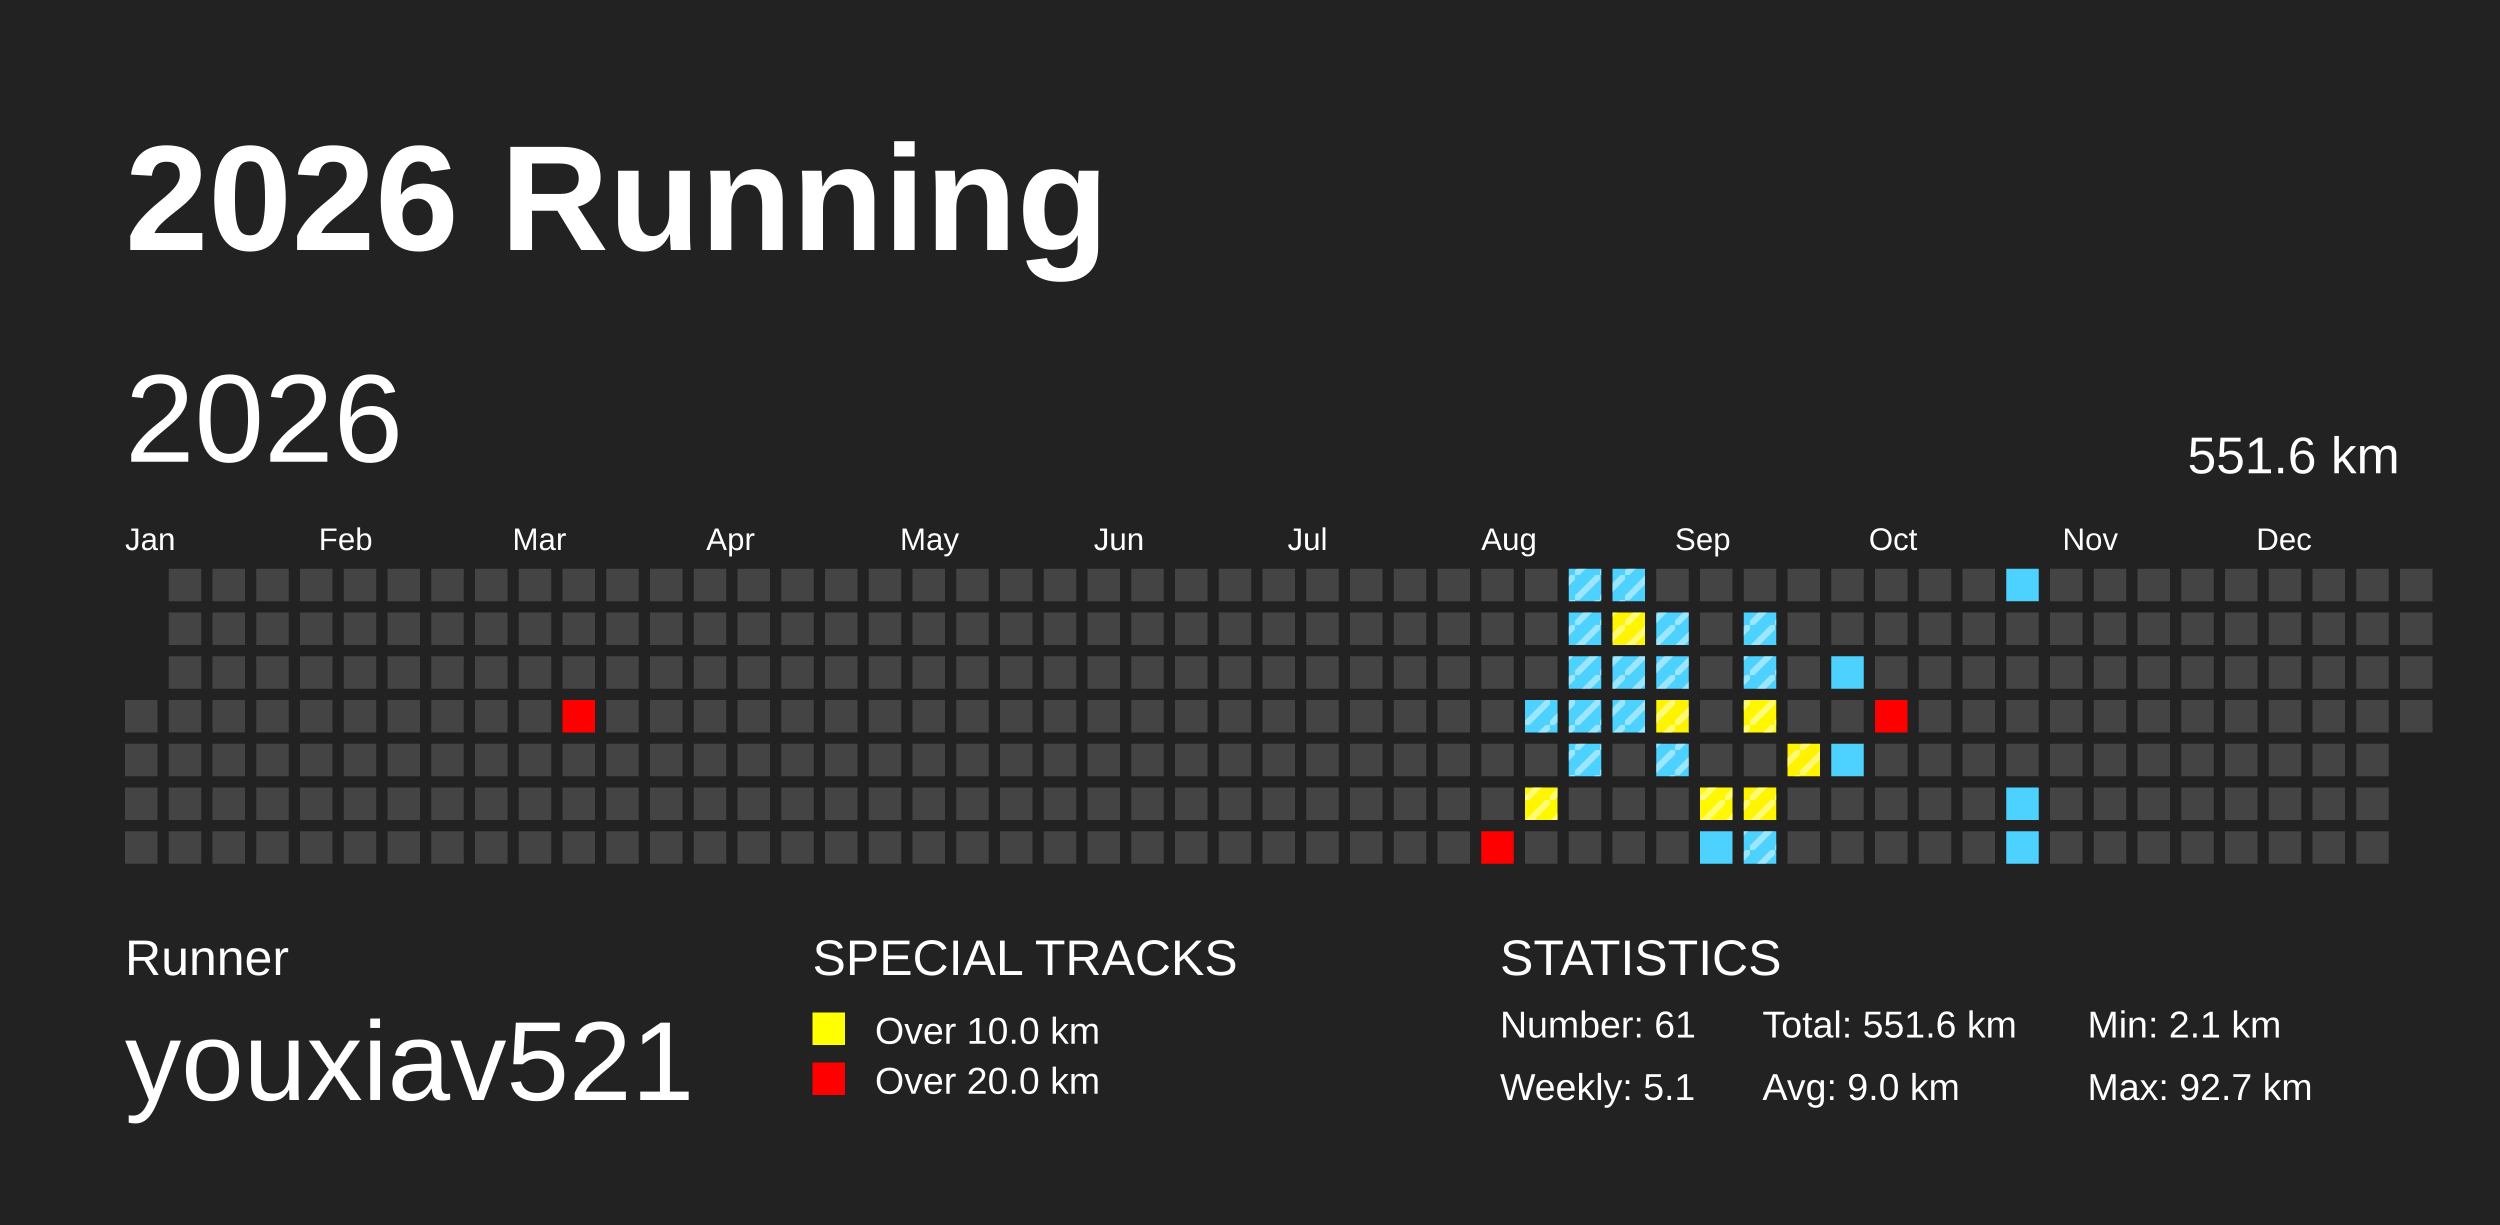
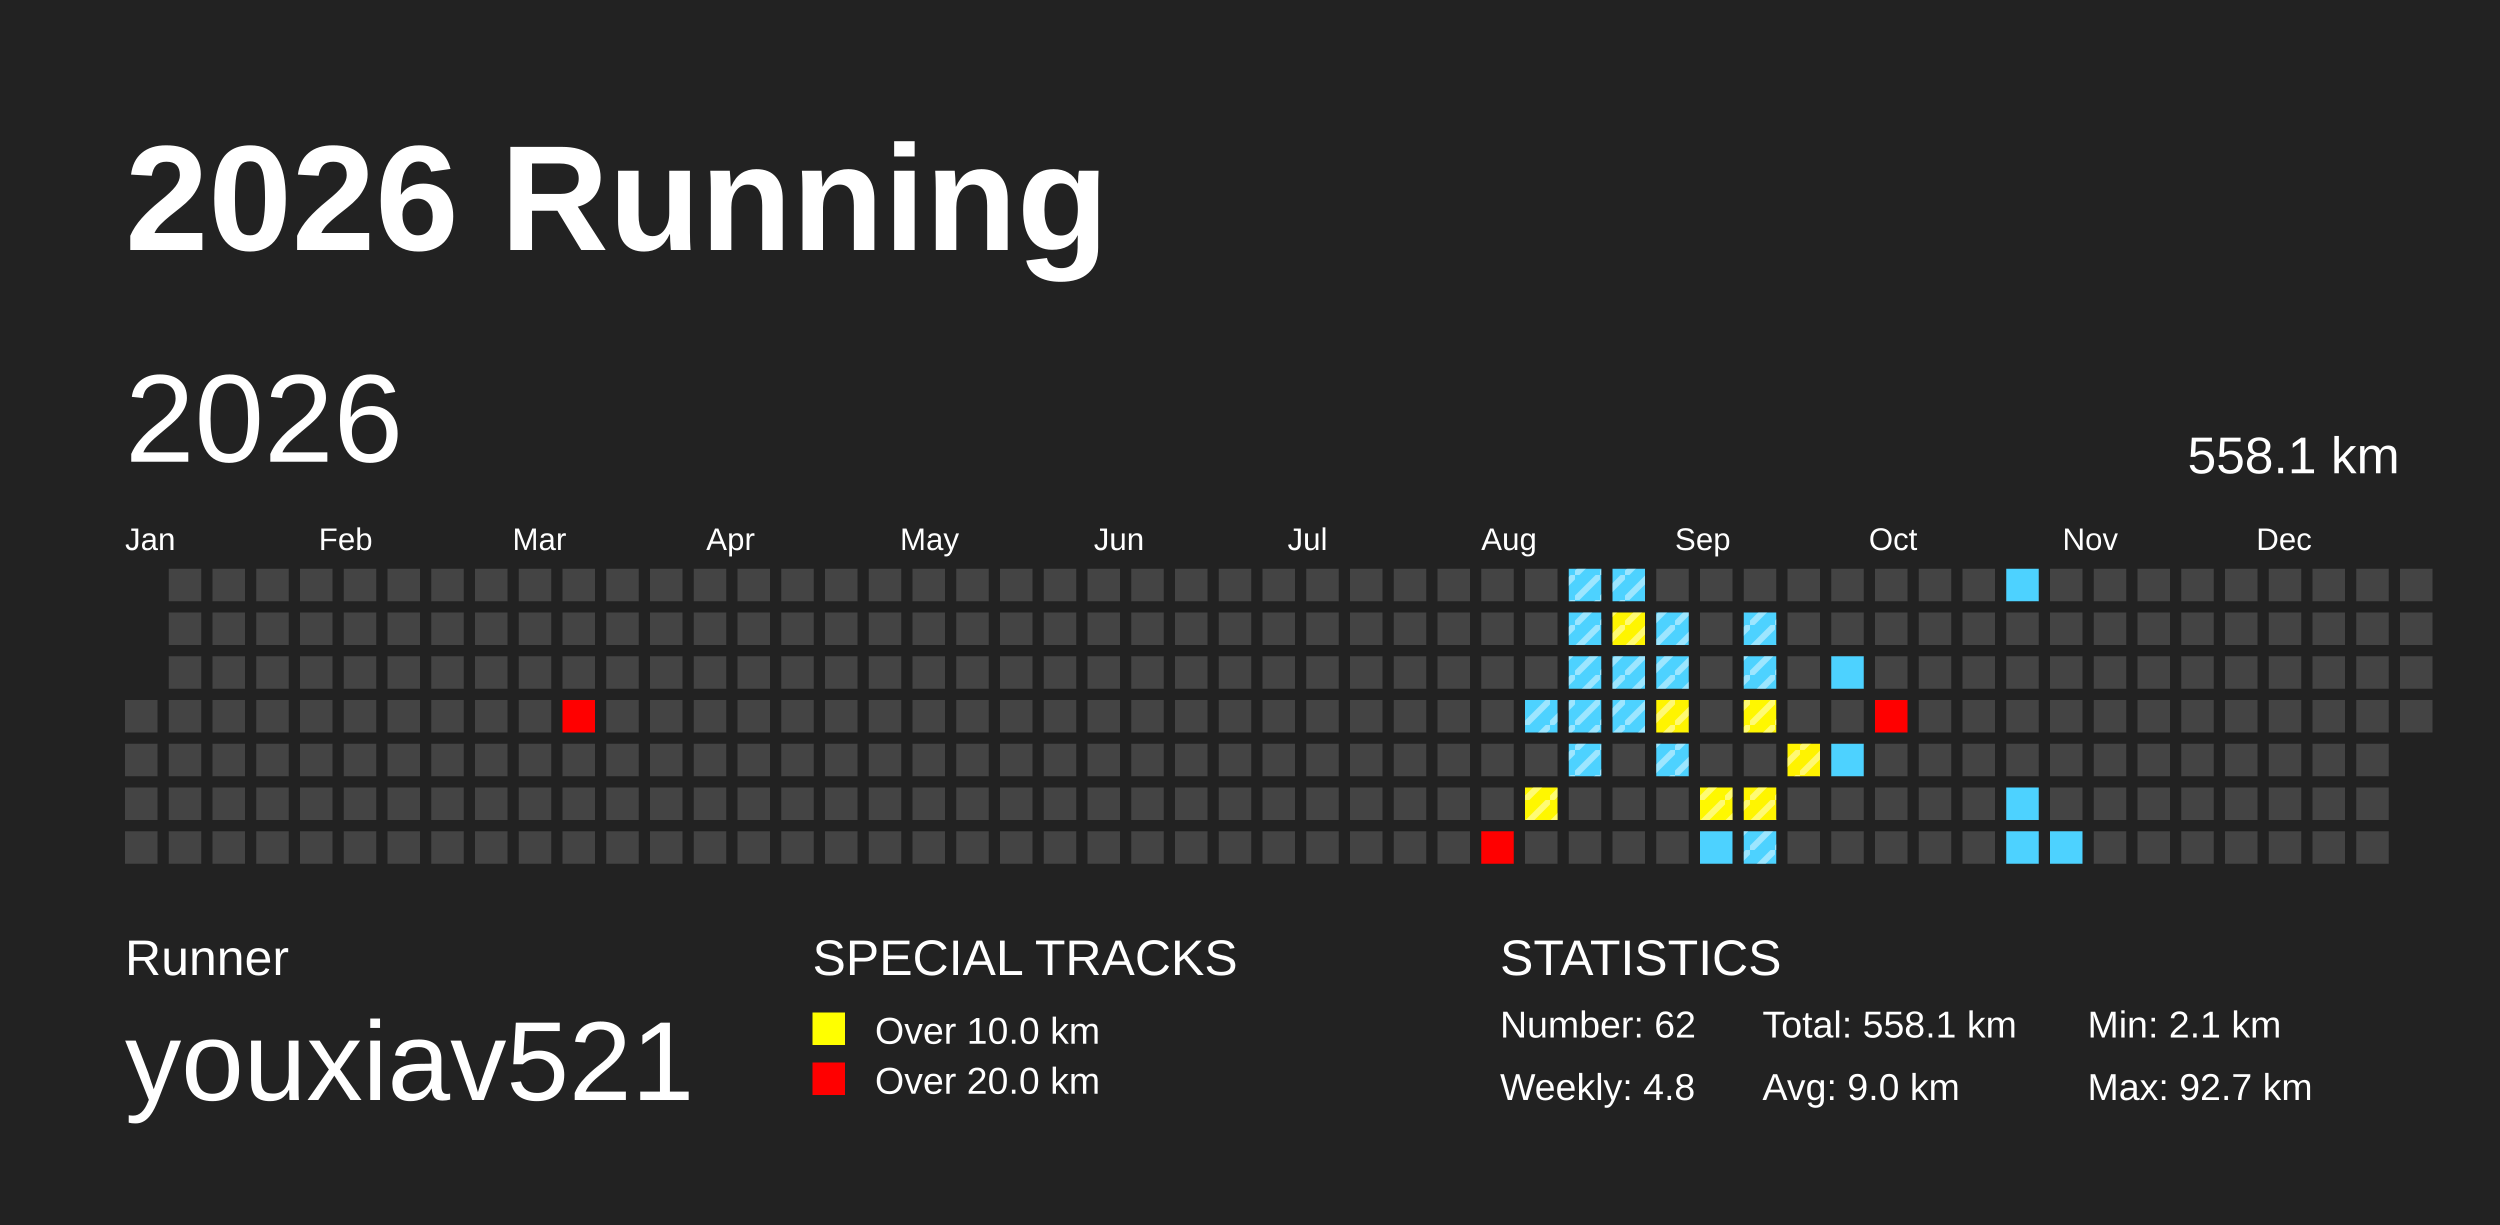
<svg xmlns="http://www.w3.org/2000/svg" baseProfile="full" height="98mm" version="1.1" viewBox="0,0,200,98" width="200mm">
  <defs>
    <pattern height="2" id="indoor-stripe" patternUnits="userSpaceOnUse" width="2">
      <line stroke="white" stroke-opacity="0.45" stroke-width="0.5" x1="0" x2="2" y1="2" y2="0" />
    </pattern>
  </defs>
  <rect fill="#222222" height="98" width="200" x="0" y="0" />
  <text fill="#FFFFFF" style="font-size:12px; font-family:Arial; font-weight:bold;" x="10" y="20">2026 Running</text>
  <text fill="#FFFFFF" style="font-size:4px; font-family:Arial" x="10" y="78">Runner</text>
  <text fill="#FFFFFF" style="font-size:9px; font-family:Arial" x="10" y="88">youxiav521</text>
  <text fill="#FFFFFF" style="font-size:4px; font-family:Arial" x="65" y="78">SPECIAL TRACKS</text>
  <rect fill="yellow" height="2.6" width="2.6" x="65" y="81" />
  <text fill="#FFFFFF" style="font-size:3px; font-family:Arial" x="70" y="83.5">Over 10.0 km</text>
  <rect fill="red" height="2.6" width="2.6" x="65" y="85" />
  <text fill="#FFFFFF" style="font-size:3px; font-family:Arial" x="70" y="87.5">Over 20.0 km</text>
  <text fill="#FFFFFF" style="font-size:4px; font-family:Arial" x="120" y="78">STATISTICS</text>
-   <text fill="#FFFFFF" style="font-size:3px; font-family:Arial" x="120" y="83">Number: 61</text>
-   <text fill="#FFFFFF" style="font-size:3px; font-family:Arial" x="120" y="88">Weekly: 5.1</text>
-   <text fill="#FFFFFF" style="font-size:3px; font-family:Arial" x="141" y="83">Total: 551.6 km</text>
+   <text fill="#FFFFFF" style="font-size:3px; font-family:Arial" x="120" y="83">Number: 62</text>
+   <text fill="#FFFFFF" style="font-size:3px; font-family:Arial" x="120" y="88">Weekly: 4.8</text>
+   <text fill="#FFFFFF" style="font-size:3px; font-family:Arial" x="141" y="83">Total: 558.1 km</text>
  <text fill="#FFFFFF" style="font-size:3px; font-family:Arial" x="141" y="88">Avg: 9.0 km</text>
  <text fill="#FFFFFF" style="font-size:3px; font-family:Arial" x="167" y="83">Min: 2.1 km</text>
  <text fill="#FFFFFF" style="font-size:3px; font-family:Arial" x="167" y="88">Max: 92.7 km</text>
  <text dominant-baseline="hanging" fill="#FFFFFF" style="font-size:10.0px; font-family:Arial;" x="10" y="30">2026</text>
-   <text dominant-baseline="hanging" fill="#FFFFFF" style="font-size:4.125px; font-family:Arial;" x="175" y="35">551.6 km</text>
+   <text dominant-baseline="hanging" fill="#FFFFFF" style="font-size:4.125px; font-family:Arial;" x="175" y="35">558.1 km</text>
  <text fill="#FFFFFF" style="font-size:2.5px; font-family:Arial" x="10.0" y="44">Jan</text>
  <text fill="#FFFFFF" style="font-size:2.5px; font-family:Arial" x="25.5" y="44">Feb</text>
  <text fill="#FFFFFF" style="font-size:2.5px; font-family:Arial" x="41.0" y="44">Mar</text>
  <text fill="#FFFFFF" style="font-size:2.5px; font-family:Arial" x="56.5" y="44">Apr</text>
  <text fill="#FFFFFF" style="font-size:2.5px; font-family:Arial" x="72.0" y="44">May</text>
  <text fill="#FFFFFF" style="font-size:2.5px; font-family:Arial" x="87.5" y="44">Jun</text>
  <text fill="#FFFFFF" style="font-size:2.5px; font-family:Arial" x="103.0" y="44">Jul</text>
  <text fill="#FFFFFF" style="font-size:2.5px; font-family:Arial" x="118.5" y="44">Aug</text>
  <text fill="#FFFFFF" style="font-size:2.5px; font-family:Arial" x="134.0" y="44">Sep</text>
  <text fill="#FFFFFF" style="font-size:2.5px; font-family:Arial" x="149.5" y="44">Oct</text>
  <text fill="#FFFFFF" style="font-size:2.5px; font-family:Arial" x="165.0" y="44">Nov</text>
  <text fill="#FFFFFF" style="font-size:2.5px; font-family:Arial" x="180.5" y="44">Dec</text>
  <rect fill="#444444" height="2.6" width="2.6" x="10.0" y="56.0" />
  <rect fill="#444444" height="2.6" width="2.6" x="10.0" y="59.5" />
  <rect fill="#444444" height="2.6" width="2.6" x="10.0" y="63.0" />
  <rect fill="#444444" height="2.6" width="2.6" x="10.0" y="66.5" />
  <rect fill="#444444" height="2.6" width="2.6" x="13.5" y="45.5" />
  <rect fill="#444444" height="2.6" width="2.6" x="13.5" y="49.0" />
  <rect fill="#444444" height="2.6" width="2.6" x="13.5" y="52.5" />
  <rect fill="#444444" height="2.6" width="2.6" x="13.5" y="56.0" />
  <rect fill="#444444" height="2.6" width="2.6" x="13.5" y="59.5" />
  <rect fill="#444444" height="2.6" width="2.6" x="13.5" y="63.0" />
  <rect fill="#444444" height="2.6" width="2.6" x="13.5" y="66.5" />
  <rect fill="#444444" height="2.6" width="2.6" x="17.0" y="45.5" />
  <rect fill="#444444" height="2.6" width="2.6" x="17.0" y="49.0" />
  <rect fill="#444444" height="2.6" width="2.6" x="17.0" y="52.5" />
  <rect fill="#444444" height="2.6" width="2.6" x="17.0" y="56.0" />
  <rect fill="#444444" height="2.6" width="2.6" x="17.0" y="59.5" />
  <rect fill="#444444" height="2.6" width="2.6" x="17.0" y="63.0" />
  <rect fill="#444444" height="2.6" width="2.6" x="17.0" y="66.5" />
  <rect fill="#444444" height="2.6" width="2.6" x="20.5" y="45.5" />
  <rect fill="#444444" height="2.6" width="2.6" x="20.5" y="49.0" />
  <rect fill="#444444" height="2.6" width="2.6" x="20.5" y="52.5" />
  <rect fill="#444444" height="2.6" width="2.6" x="20.5" y="56.0" />
  <rect fill="#444444" height="2.6" width="2.6" x="20.5" y="59.5" />
  <rect fill="#444444" height="2.6" width="2.6" x="20.5" y="63.0" />
  <rect fill="#444444" height="2.6" width="2.6" x="20.5" y="66.5" />
  <rect fill="#444444" height="2.6" width="2.6" x="24.0" y="45.5" />
  <rect fill="#444444" height="2.6" width="2.6" x="24.0" y="49.0" />
  <rect fill="#444444" height="2.6" width="2.6" x="24.0" y="52.5" />
  <rect fill="#444444" height="2.6" width="2.6" x="24.0" y="56.0" />
  <rect fill="#444444" height="2.6" width="2.6" x="24.0" y="59.5" />
  <rect fill="#444444" height="2.6" width="2.6" x="24.0" y="63.0" />
  <rect fill="#444444" height="2.6" width="2.6" x="24.0" y="66.5" />
  <rect fill="#444444" height="2.6" width="2.6" x="27.5" y="45.5" />
  <rect fill="#444444" height="2.6" width="2.6" x="27.5" y="49.0" />
  <rect fill="#444444" height="2.6" width="2.6" x="27.5" y="52.5" />
  <rect fill="#444444" height="2.6" width="2.6" x="27.5" y="56.0" />
  <rect fill="#444444" height="2.6" width="2.6" x="27.5" y="59.5" />
  <rect fill="#444444" height="2.6" width="2.6" x="27.5" y="63.0" />
  <rect fill="#444444" height="2.6" width="2.6" x="27.5" y="66.5" />
  <rect fill="#444444" height="2.6" width="2.6" x="31.0" y="45.5" />
  <rect fill="#444444" height="2.6" width="2.6" x="31.0" y="49.0" />
  <rect fill="#444444" height="2.6" width="2.6" x="31.0" y="52.5" />
  <rect fill="#444444" height="2.6" width="2.6" x="31.0" y="56.0" />
  <rect fill="#444444" height="2.6" width="2.6" x="31.0" y="59.5" />
  <rect fill="#444444" height="2.6" width="2.6" x="31.0" y="63.0" />
  <rect fill="#444444" height="2.6" width="2.6" x="31.0" y="66.5" />
  <rect fill="#444444" height="2.6" width="2.6" x="34.5" y="45.5" />
  <rect fill="#444444" height="2.6" width="2.6" x="34.5" y="49.0" />
  <rect fill="#444444" height="2.6" width="2.6" x="34.5" y="52.5" />
  <rect fill="#444444" height="2.6" width="2.6" x="34.5" y="56.0" />
  <rect fill="#444444" height="2.6" width="2.6" x="34.5" y="59.5" />
  <rect fill="#444444" height="2.6" width="2.6" x="34.5" y="63.0" />
  <rect fill="#444444" height="2.6" width="2.6" x="34.5" y="66.5" />
  <rect fill="#444444" height="2.6" width="2.6" x="38.0" y="45.5" />
  <rect fill="#444444" height="2.6" width="2.6" x="38.0" y="49.0" />
  <rect fill="#444444" height="2.6" width="2.6" x="38.0" y="52.5" />
  <rect fill="#444444" height="2.6" width="2.6" x="38.0" y="56.0" />
  <rect fill="#444444" height="2.6" width="2.6" x="38.0" y="59.5" />
  <rect fill="#444444" height="2.6" width="2.6" x="38.0" y="63.0" />
  <rect fill="#444444" height="2.6" width="2.6" x="38.0" y="66.5" />
  <rect fill="#444444" height="2.6" width="2.6" x="41.5" y="45.5" />
  <rect fill="#444444" height="2.6" width="2.6" x="41.5" y="49.0" />
  <rect fill="#444444" height="2.6" width="2.6" x="41.5" y="52.5" />
  <rect fill="#444444" height="2.6" width="2.6" x="41.5" y="56.0" />
  <rect fill="#444444" height="2.6" width="2.6" x="41.5" y="59.5" />
  <rect fill="#444444" height="2.6" width="2.6" x="41.5" y="63.0" />
  <rect fill="#444444" height="2.6" width="2.6" x="41.5" y="66.5" />
  <rect fill="#444444" height="2.6" width="2.6" x="45.0" y="45.5" />
  <rect fill="#444444" height="2.6" width="2.6" x="45.0" y="49.0" />
  <rect fill="#444444" height="2.6" width="2.6" x="45.0" y="52.5" />
  <rect fill="red" height="2.6" width="2.6" x="45.0" y="56.0" />
  <rect fill="#444444" height="2.6" width="2.6" x="45.0" y="59.5" />
  <rect fill="#444444" height="2.6" width="2.6" x="45.0" y="63.0" />
  <rect fill="#444444" height="2.6" width="2.6" x="45.0" y="66.5" />
  <rect fill="#444444" height="2.6" width="2.6" x="48.5" y="45.5" />
  <rect fill="#444444" height="2.6" width="2.6" x="48.5" y="49.0" />
  <rect fill="#444444" height="2.6" width="2.6" x="48.5" y="52.5" />
  <rect fill="#444444" height="2.6" width="2.6" x="48.5" y="56.0" />
  <rect fill="#444444" height="2.6" width="2.6" x="48.5" y="59.5" />
  <rect fill="#444444" height="2.6" width="2.6" x="48.5" y="63.0" />
  <rect fill="#444444" height="2.6" width="2.6" x="48.5" y="66.5" />
  <rect fill="#444444" height="2.6" width="2.6" x="52.0" y="45.5" />
  <rect fill="#444444" height="2.6" width="2.6" x="52.0" y="49.0" />
  <rect fill="#444444" height="2.6" width="2.6" x="52.0" y="52.5" />
  <rect fill="#444444" height="2.6" width="2.6" x="52.0" y="56.0" />
  <rect fill="#444444" height="2.6" width="2.6" x="52.0" y="59.5" />
  <rect fill="#444444" height="2.6" width="2.6" x="52.0" y="63.0" />
  <rect fill="#444444" height="2.6" width="2.6" x="52.0" y="66.5" />
  <rect fill="#444444" height="2.6" width="2.6" x="55.5" y="45.5" />
  <rect fill="#444444" height="2.6" width="2.6" x="55.5" y="49.0" />
  <rect fill="#444444" height="2.6" width="2.6" x="55.5" y="52.5" />
  <rect fill="#444444" height="2.6" width="2.6" x="55.5" y="56.0" />
  <rect fill="#444444" height="2.6" width="2.6" x="55.5" y="59.5" />
  <rect fill="#444444" height="2.6" width="2.6" x="55.5" y="63.0" />
  <rect fill="#444444" height="2.6" width="2.6" x="55.5" y="66.5" />
  <rect fill="#444444" height="2.6" width="2.6" x="59.0" y="45.5" />
  <rect fill="#444444" height="2.6" width="2.6" x="59.0" y="49.0" />
  <rect fill="#444444" height="2.6" width="2.6" x="59.0" y="52.5" />
  <rect fill="#444444" height="2.6" width="2.6" x="59.0" y="56.0" />
  <rect fill="#444444" height="2.6" width="2.6" x="59.0" y="59.5" />
  <rect fill="#444444" height="2.6" width="2.6" x="59.0" y="63.0" />
  <rect fill="#444444" height="2.6" width="2.6" x="59.0" y="66.5" />
  <rect fill="#444444" height="2.6" width="2.6" x="62.5" y="45.5" />
  <rect fill="#444444" height="2.6" width="2.6" x="62.5" y="49.0" />
  <rect fill="#444444" height="2.6" width="2.6" x="62.5" y="52.5" />
  <rect fill="#444444" height="2.6" width="2.6" x="62.5" y="56.0" />
  <rect fill="#444444" height="2.6" width="2.6" x="62.5" y="59.5" />
  <rect fill="#444444" height="2.6" width="2.6" x="62.5" y="63.0" />
  <rect fill="#444444" height="2.6" width="2.6" x="62.5" y="66.5" />
  <rect fill="#444444" height="2.6" width="2.6" x="66.0" y="45.5" />
  <rect fill="#444444" height="2.6" width="2.6" x="66.0" y="49.0" />
  <rect fill="#444444" height="2.6" width="2.6" x="66.0" y="52.5" />
  <rect fill="#444444" height="2.6" width="2.6" x="66.0" y="56.0" />
  <rect fill="#444444" height="2.6" width="2.6" x="66.0" y="59.5" />
  <rect fill="#444444" height="2.6" width="2.6" x="66.0" y="63.0" />
  <rect fill="#444444" height="2.6" width="2.6" x="66.0" y="66.5" />
  <rect fill="#444444" height="2.6" width="2.6" x="69.5" y="45.5" />
  <rect fill="#444444" height="2.6" width="2.6" x="69.5" y="49.0" />
  <rect fill="#444444" height="2.6" width="2.6" x="69.5" y="52.5" />
  <rect fill="#444444" height="2.6" width="2.6" x="69.5" y="56.0" />
  <rect fill="#444444" height="2.6" width="2.6" x="69.5" y="59.5" />
  <rect fill="#444444" height="2.6" width="2.6" x="69.5" y="63.0" />
  <rect fill="#444444" height="2.6" width="2.6" x="69.5" y="66.5" />
  <rect fill="#444444" height="2.6" width="2.6" x="73.0" y="45.5" />
  <rect fill="#444444" height="2.6" width="2.6" x="73.0" y="49.0" />
  <rect fill="#444444" height="2.6" width="2.6" x="73.0" y="52.5" />
  <rect fill="#444444" height="2.6" width="2.6" x="73.0" y="56.0" />
  <rect fill="#444444" height="2.6" width="2.6" x="73.0" y="59.5" />
  <rect fill="#444444" height="2.6" width="2.6" x="73.0" y="63.0" />
  <rect fill="#444444" height="2.6" width="2.6" x="73.0" y="66.5" />
  <rect fill="#444444" height="2.6" width="2.6" x="76.5" y="45.5" />
  <rect fill="#444444" height="2.6" width="2.6" x="76.5" y="49.0" />
  <rect fill="#444444" height="2.6" width="2.6" x="76.5" y="52.5" />
  <rect fill="#444444" height="2.6" width="2.6" x="76.5" y="56.0" />
  <rect fill="#444444" height="2.6" width="2.6" x="76.5" y="59.5" />
  <rect fill="#444444" height="2.6" width="2.6" x="76.5" y="63.0" />
  <rect fill="#444444" height="2.6" width="2.6" x="76.5" y="66.5" />
  <rect fill="#444444" height="2.6" width="2.6" x="80.0" y="45.5" />
  <rect fill="#444444" height="2.6" width="2.6" x="80.0" y="49.0" />
  <rect fill="#444444" height="2.6" width="2.6" x="80.0" y="52.5" />
  <rect fill="#444444" height="2.6" width="2.6" x="80.0" y="56.0" />
  <rect fill="#444444" height="2.6" width="2.6" x="80.0" y="59.5" />
  <rect fill="#444444" height="2.6" width="2.6" x="80.0" y="63.0" />
  <rect fill="#444444" height="2.6" width="2.6" x="80.0" y="66.5" />
  <rect fill="#444444" height="2.6" width="2.6" x="83.5" y="45.5" />
  <rect fill="#444444" height="2.6" width="2.6" x="83.5" y="49.0" />
  <rect fill="#444444" height="2.6" width="2.6" x="83.5" y="52.5" />
  <rect fill="#444444" height="2.6" width="2.6" x="83.5" y="56.0" />
  <rect fill="#444444" height="2.6" width="2.6" x="83.5" y="59.5" />
  <rect fill="#444444" height="2.6" width="2.6" x="83.5" y="63.0" />
  <rect fill="#444444" height="2.6" width="2.6" x="83.5" y="66.5" />
  <rect fill="#444444" height="2.6" width="2.6" x="87.0" y="45.5" />
  <rect fill="#444444" height="2.6" width="2.6" x="87.0" y="49.0" />
  <rect fill="#444444" height="2.6" width="2.6" x="87.0" y="52.5" />
  <rect fill="#444444" height="2.6" width="2.6" x="87.0" y="56.0" />
  <rect fill="#444444" height="2.6" width="2.6" x="87.0" y="59.5" />
  <rect fill="#444444" height="2.6" width="2.6" x="87.0" y="63.0" />
  <rect fill="#444444" height="2.6" width="2.6" x="87.0" y="66.5" />
  <rect fill="#444444" height="2.6" width="2.6" x="90.5" y="45.5" />
  <rect fill="#444444" height="2.6" width="2.6" x="90.5" y="49.0" />
  <rect fill="#444444" height="2.6" width="2.6" x="90.5" y="52.5" />
  <rect fill="#444444" height="2.6" width="2.6" x="90.5" y="56.0" />
  <rect fill="#444444" height="2.6" width="2.6" x="90.5" y="59.5" />
  <rect fill="#444444" height="2.6" width="2.6" x="90.5" y="63.0" />
  <rect fill="#444444" height="2.6" width="2.6" x="90.5" y="66.5" />
  <rect fill="#444444" height="2.6" width="2.6" x="94.0" y="45.5" />
  <rect fill="#444444" height="2.6" width="2.6" x="94.0" y="49.0" />
  <rect fill="#444444" height="2.6" width="2.6" x="94.0" y="52.5" />
  <rect fill="#444444" height="2.6" width="2.6" x="94.0" y="56.0" />
  <rect fill="#444444" height="2.6" width="2.6" x="94.0" y="59.5" />
  <rect fill="#444444" height="2.6" width="2.6" x="94.0" y="63.0" />
  <rect fill="#444444" height="2.6" width="2.6" x="94.0" y="66.5" />
  <rect fill="#444444" height="2.6" width="2.6" x="97.5" y="45.5" />
  <rect fill="#444444" height="2.6" width="2.6" x="97.5" y="49.0" />
  <rect fill="#444444" height="2.6" width="2.6" x="97.5" y="52.5" />
  <rect fill="#444444" height="2.6" width="2.6" x="97.5" y="56.0" />
  <rect fill="#444444" height="2.6" width="2.6" x="97.5" y="59.5" />
  <rect fill="#444444" height="2.6" width="2.6" x="97.5" y="63.0" />
  <rect fill="#444444" height="2.6" width="2.6" x="97.5" y="66.5" />
  <rect fill="#444444" height="2.6" width="2.6" x="101.0" y="45.5" />
  <rect fill="#444444" height="2.6" width="2.6" x="101.0" y="49.0" />
  <rect fill="#444444" height="2.6" width="2.6" x="101.0" y="52.5" />
  <rect fill="#444444" height="2.6" width="2.6" x="101.0" y="56.0" />
  <rect fill="#444444" height="2.6" width="2.6" x="101.0" y="59.5" />
  <rect fill="#444444" height="2.6" width="2.6" x="101.0" y="63.0" />
  <rect fill="#444444" height="2.6" width="2.6" x="101.0" y="66.5" />
  <rect fill="#444444" height="2.6" width="2.6" x="104.5" y="45.5" />
  <rect fill="#444444" height="2.6" width="2.6" x="104.5" y="49.0" />
  <rect fill="#444444" height="2.6" width="2.6" x="104.5" y="52.5" />
  <rect fill="#444444" height="2.6" width="2.6" x="104.5" y="56.0" />
  <rect fill="#444444" height="2.6" width="2.6" x="104.5" y="59.5" />
  <rect fill="#444444" height="2.6" width="2.6" x="104.5" y="63.0" />
  <rect fill="#444444" height="2.6" width="2.6" x="104.5" y="66.5" />
  <rect fill="#444444" height="2.6" width="2.6" x="108.0" y="45.5" />
  <rect fill="#444444" height="2.6" width="2.6" x="108.0" y="49.0" />
  <rect fill="#444444" height="2.6" width="2.6" x="108.0" y="52.5" />
  <rect fill="#444444" height="2.6" width="2.6" x="108.0" y="56.0" />
  <rect fill="#444444" height="2.6" width="2.6" x="108.0" y="59.5" />
  <rect fill="#444444" height="2.6" width="2.6" x="108.0" y="63.0" />
  <rect fill="#444444" height="2.6" width="2.6" x="108.0" y="66.5" />
  <rect fill="#444444" height="2.6" width="2.6" x="111.5" y="45.5" />
  <rect fill="#444444" height="2.6" width="2.6" x="111.5" y="49.0" />
  <rect fill="#444444" height="2.6" width="2.6" x="111.5" y="52.5" />
  <rect fill="#444444" height="2.6" width="2.6" x="111.5" y="56.0" />
  <rect fill="#444444" height="2.6" width="2.6" x="111.5" y="59.5" />
  <rect fill="#444444" height="2.6" width="2.6" x="111.5" y="63.0" />
  <rect fill="#444444" height="2.6" width="2.6" x="111.5" y="66.5" />
  <rect fill="#444444" height="2.6" width="2.6" x="115.0" y="45.5" />
  <rect fill="#444444" height="2.6" width="2.6" x="115.0" y="49.0" />
  <rect fill="#444444" height="2.6" width="2.6" x="115.0" y="52.5" />
  <rect fill="#444444" height="2.6" width="2.6" x="115.0" y="56.0" />
  <rect fill="#444444" height="2.6" width="2.6" x="115.0" y="59.5" />
  <rect fill="#444444" height="2.6" width="2.6" x="115.0" y="63.0" />
  <rect fill="#444444" height="2.6" width="2.6" x="115.0" y="66.5" />
  <rect fill="#444444" height="2.6" width="2.6" x="118.5" y="45.5" />
  <rect fill="#444444" height="2.6" width="2.6" x="118.5" y="49.0" />
  <rect fill="#444444" height="2.6" width="2.6" x="118.5" y="52.5" />
  <rect fill="#444444" height="2.6" width="2.6" x="118.5" y="56.0" />
  <rect fill="#444444" height="2.6" width="2.6" x="118.5" y="59.5" />
  <rect fill="#444444" height="2.6" width="2.6" x="118.5" y="63.0" />
  <rect fill="red" height="2.6" width="2.6" x="118.5" y="66.5" />
  <rect fill="#444444" height="2.6" width="2.6" x="122.0" y="45.5" />
  <rect fill="#444444" height="2.6" width="2.6" x="122.0" y="49.0" />
  <rect fill="#444444" height="2.6" width="2.6" x="122.0" y="52.5" />
  <rect fill="#4dd2ff" height="2.6" width="2.6" x="122.0" y="56.0" />
  <rect fill="url(#indoor-stripe)" height="2.6" style="pointer-events: none;" width="2.6" x="122.0" y="56.0" />
  <rect fill="#444444" height="2.6" width="2.6" x="122.0" y="59.5" />
  <rect fill="#fff700" height="2.6" width="2.6" x="122.0" y="63.0" />
  <rect fill="url(#indoor-stripe)" height="2.6" style="pointer-events: none;" width="2.6" x="122.0" y="63.0" />
  <rect fill="#444444" height="2.6" width="2.6" x="122.0" y="66.5" />
  <rect fill="#4dd2ff" height="2.6" width="2.6" x="125.5" y="45.5" />
  <rect fill="url(#indoor-stripe)" height="2.6" style="pointer-events: none;" width="2.6" x="125.5" y="45.5" />
  <rect fill="#4dd2ff" height="2.6" width="2.6" x="125.5" y="49.0" />
  <rect fill="url(#indoor-stripe)" height="2.6" style="pointer-events: none;" width="2.6" x="125.5" y="49.0" />
  <rect fill="#4dd2ff" height="2.6" width="2.6" x="125.5" y="52.5" />
  <rect fill="url(#indoor-stripe)" height="2.6" style="pointer-events: none;" width="2.6" x="125.5" y="52.5" />
  <rect fill="#4dd2ff" height="2.6" width="2.6" x="125.5" y="56.0" />
  <rect fill="url(#indoor-stripe)" height="2.6" style="pointer-events: none;" width="2.6" x="125.5" y="56.0" />
  <rect fill="#4dd2ff" height="2.6" width="2.6" x="125.5" y="59.5" />
  <rect fill="url(#indoor-stripe)" height="2.6" style="pointer-events: none;" width="2.6" x="125.5" y="59.5" />
  <rect fill="#444444" height="2.6" width="2.6" x="125.5" y="63.0" />
  <rect fill="#444444" height="2.6" width="2.6" x="125.5" y="66.5" />
  <rect fill="#4dd2ff" height="2.6" width="2.6" x="129.0" y="45.5" />
  <rect fill="url(#indoor-stripe)" height="2.6" style="pointer-events: none;" width="2.6" x="129.0" y="45.5" />
  <rect fill="#fff500" height="2.6" width="2.6" x="129.0" y="49.0" />
  <rect fill="url(#indoor-stripe)" height="2.6" style="pointer-events: none;" width="2.6" x="129.0" y="49.0" />
  <rect fill="#4dd2ff" height="2.6" width="2.6" x="129.0" y="52.5" />
  <rect fill="url(#indoor-stripe)" height="2.6" style="pointer-events: none;" width="2.6" x="129.0" y="52.5" />
  <rect fill="#4dd2ff" height="2.6" width="2.6" x="129.0" y="56.0" />
  <rect fill="url(#indoor-stripe)" height="2.6" style="pointer-events: none;" width="2.6" x="129.0" y="56.0" />
  <rect fill="#444444" height="2.6" width="2.6" x="129.0" y="59.5" />
  <rect fill="#444444" height="2.6" width="2.6" x="129.0" y="63.0" />
  <rect fill="#444444" height="2.6" width="2.6" x="129.0" y="66.5" />
  <rect fill="#444444" height="2.6" width="2.6" x="132.5" y="45.5" />
  <rect fill="#4dd2ff" height="2.6" width="2.6" x="132.5" y="49.0" />
  <rect fill="url(#indoor-stripe)" height="2.6" style="pointer-events: none;" width="2.6" x="132.5" y="49.0" />
  <rect fill="#4dd2ff" height="2.6" width="2.6" x="132.5" y="52.5" />
  <rect fill="url(#indoor-stripe)" height="2.6" style="pointer-events: none;" width="2.6" x="132.5" y="52.5" />
  <rect fill="#fff400" height="2.6" width="2.6" x="132.5" y="56.0" />
  <rect fill="url(#indoor-stripe)" height="2.6" style="pointer-events: none;" width="2.6" x="132.5" y="56.0" />
  <rect fill="#4dd2ff" height="2.6" width="2.6" x="132.5" y="59.5" />
  <rect fill="url(#indoor-stripe)" height="2.6" style="pointer-events: none;" width="2.6" x="132.5" y="59.5" />
  <rect fill="#444444" height="2.6" width="2.6" x="132.5" y="63.0" />
  <rect fill="#444444" height="2.6" width="2.6" x="132.5" y="66.5" />
  <rect fill="#444444" height="2.6" width="2.6" x="136.0" y="45.5" />
  <rect fill="#444444" height="2.6" width="2.6" x="136.0" y="49.0" />
  <rect fill="#444444" height="2.6" width="2.6" x="136.0" y="52.5" />
  <rect fill="#444444" height="2.6" width="2.6" x="136.0" y="56.0" />
  <rect fill="#444444" height="2.6" width="2.6" x="136.0" y="59.5" />
  <rect fill="#fff800" height="2.6" width="2.6" x="136.0" y="63.0" />
  <rect fill="url(#indoor-stripe)" height="2.6" style="pointer-events: none;" width="2.6" x="136.0" y="63.0" />
  <rect fill="#4dd2ff" height="2.6" width="2.6" x="136.0" y="66.5" />
  <rect fill="#444444" height="2.6" width="2.6" x="139.5" y="45.5" />
  <rect fill="#4dd2ff" height="2.6" width="2.6" x="139.5" y="49.0" />
  <rect fill="url(#indoor-stripe)" height="2.6" style="pointer-events: none;" width="2.6" x="139.5" y="49.0" />
  <rect fill="#4dd2ff" height="2.6" width="2.6" x="139.5" y="52.5" />
  <rect fill="url(#indoor-stripe)" height="2.6" style="pointer-events: none;" width="2.6" x="139.5" y="52.5" />
  <rect fill="#fff700" height="2.6" width="2.6" x="139.5" y="56.0" />
  <rect fill="url(#indoor-stripe)" height="2.6" style="pointer-events: none;" width="2.6" x="139.5" y="56.0" />
  <rect fill="#444444" height="2.6" width="2.6" x="139.5" y="59.5" />
  <rect fill="#fff500" height="2.6" width="2.6" x="139.5" y="63.0" />
  <rect fill="url(#indoor-stripe)" height="2.6" style="pointer-events: none;" width="2.6" x="139.5" y="63.0" />
  <rect fill="#4dd2ff" height="2.6" width="2.6" x="139.5" y="66.5" />
  <rect fill="url(#indoor-stripe)" height="2.6" style="pointer-events: none;" width="2.6" x="139.5" y="66.5" />
  <rect fill="#444444" height="2.6" width="2.6" x="143.0" y="45.5" />
  <rect fill="#444444" height="2.6" width="2.6" x="143.0" y="49.0" />
  <rect fill="#444444" height="2.6" width="2.6" x="143.0" y="52.5" />
  <rect fill="#444444" height="2.6" width="2.6" x="143.0" y="56.0" />
  <rect fill="#fff300" height="2.6" width="2.6" x="143.0" y="59.5" />
  <rect fill="url(#indoor-stripe)" height="2.6" style="pointer-events: none;" width="2.6" x="143.0" y="59.5" />
  <rect fill="#444444" height="2.6" width="2.6" x="143.0" y="63.0" />
  <rect fill="#444444" height="2.6" width="2.6" x="143.0" y="66.5" />
  <rect fill="#444444" height="2.6" width="2.6" x="146.5" y="45.5" />
  <rect fill="#444444" height="2.6" width="2.6" x="146.5" y="49.0" />
  <rect fill="#4dd2ff" height="2.6" width="2.6" x="146.5" y="52.5" />
  <rect fill="#444444" height="2.6" width="2.6" x="146.5" y="56.0" />
  <rect fill="#4dd2ff" height="2.6" width="2.6" x="146.5" y="59.5" />
  <rect fill="#444444" height="2.6" width="2.6" x="146.5" y="63.0" />
  <rect fill="#444444" height="2.6" width="2.6" x="146.5" y="66.5" />
  <rect fill="#444444" height="2.6" width="2.6" x="150.0" y="45.5" />
  <rect fill="#444444" height="2.6" width="2.6" x="150.0" y="49.0" />
  <rect fill="#444444" height="2.6" width="2.6" x="150.0" y="52.5" />
  <rect fill="red" height="2.6" width="2.6" x="150.0" y="56.0" />
  <rect fill="#444444" height="2.6" width="2.6" x="150.0" y="59.5" />
  <rect fill="#444444" height="2.6" width="2.6" x="150.0" y="63.0" />
  <rect fill="#444444" height="2.6" width="2.6" x="150.0" y="66.5" />
  <rect fill="#444444" height="2.6" width="2.6" x="153.5" y="45.5" />
  <rect fill="#444444" height="2.6" width="2.6" x="153.5" y="49.0" />
  <rect fill="#444444" height="2.6" width="2.6" x="153.5" y="52.5" />
  <rect fill="#444444" height="2.6" width="2.6" x="153.5" y="56.0" />
  <rect fill="#444444" height="2.6" width="2.6" x="153.5" y="59.5" />
  <rect fill="#444444" height="2.6" width="2.6" x="153.5" y="63.0" />
  <rect fill="#444444" height="2.6" width="2.6" x="153.5" y="66.5" />
  <rect fill="#444444" height="2.6" width="2.6" x="157.0" y="45.5" />
  <rect fill="#444444" height="2.6" width="2.6" x="157.0" y="49.0" />
  <rect fill="#444444" height="2.6" width="2.6" x="157.0" y="52.5" />
  <rect fill="#444444" height="2.6" width="2.6" x="157.0" y="56.0" />
  <rect fill="#444444" height="2.6" width="2.6" x="157.0" y="59.5" />
  <rect fill="#444444" height="2.6" width="2.6" x="157.0" y="63.0" />
  <rect fill="#444444" height="2.6" width="2.6" x="157.0" y="66.5" />
  <rect fill="#4dd2ff" height="2.6" width="2.6" x="160.5" y="45.5" />
  <rect fill="#444444" height="2.6" width="2.6" x="160.5" y="49.0" />
  <rect fill="#444444" height="2.6" width="2.6" x="160.5" y="52.5" />
  <rect fill="#444444" height="2.6" width="2.6" x="160.5" y="56.0" />
  <rect fill="#444444" height="2.6" width="2.6" x="160.5" y="59.5" />
  <rect fill="#4dd2ff" height="2.6" width="2.6" x="160.5" y="63.0" />
  <rect fill="#4dd2ff" height="2.6" width="2.6" x="160.5" y="66.5" />
  <rect fill="#444444" height="2.6" width="2.6" x="164.0" y="45.5" />
  <rect fill="#444444" height="2.6" width="2.6" x="164.0" y="49.0" />
  <rect fill="#444444" height="2.6" width="2.6" x="164.0" y="52.5" />
  <rect fill="#444444" height="2.6" width="2.6" x="164.0" y="56.0" />
  <rect fill="#444444" height="2.6" width="2.6" x="164.0" y="59.5" />
  <rect fill="#444444" height="2.6" width="2.6" x="164.0" y="63.0" />
-   <rect fill="#444444" height="2.6" width="2.6" x="164.0" y="66.5" />
+   <rect fill="#4dd2ff" height="2.6" width="2.6" x="164.0" y="66.5" />
  <rect fill="#444444" height="2.6" width="2.6" x="167.5" y="45.5" />
  <rect fill="#444444" height="2.6" width="2.6" x="167.5" y="49.0" />
  <rect fill="#444444" height="2.6" width="2.6" x="167.5" y="52.5" />
  <rect fill="#444444" height="2.6" width="2.6" x="167.5" y="56.0" />
  <rect fill="#444444" height="2.6" width="2.6" x="167.5" y="59.5" />
  <rect fill="#444444" height="2.6" width="2.6" x="167.5" y="63.0" />
  <rect fill="#444444" height="2.6" width="2.6" x="167.5" y="66.5" />
  <rect fill="#444444" height="2.6" width="2.6" x="171.0" y="45.5" />
  <rect fill="#444444" height="2.6" width="2.6" x="171.0" y="49.0" />
  <rect fill="#444444" height="2.6" width="2.6" x="171.0" y="52.5" />
  <rect fill="#444444" height="2.6" width="2.6" x="171.0" y="56.0" />
  <rect fill="#444444" height="2.6" width="2.6" x="171.0" y="59.5" />
  <rect fill="#444444" height="2.6" width="2.6" x="171.0" y="63.0" />
  <rect fill="#444444" height="2.6" width="2.6" x="171.0" y="66.5" />
  <rect fill="#444444" height="2.6" width="2.6" x="174.5" y="45.5" />
  <rect fill="#444444" height="2.6" width="2.6" x="174.5" y="49.0" />
  <rect fill="#444444" height="2.6" width="2.6" x="174.5" y="52.5" />
  <rect fill="#444444" height="2.6" width="2.6" x="174.5" y="56.0" />
  <rect fill="#444444" height="2.6" width="2.6" x="174.5" y="59.5" />
  <rect fill="#444444" height="2.6" width="2.6" x="174.5" y="63.0" />
  <rect fill="#444444" height="2.6" width="2.6" x="174.5" y="66.5" />
  <rect fill="#444444" height="2.6" width="2.6" x="178.0" y="45.5" />
  <rect fill="#444444" height="2.6" width="2.6" x="178.0" y="49.0" />
  <rect fill="#444444" height="2.6" width="2.6" x="178.0" y="52.5" />
  <rect fill="#444444" height="2.6" width="2.6" x="178.0" y="56.0" />
  <rect fill="#444444" height="2.6" width="2.6" x="178.0" y="59.5" />
  <rect fill="#444444" height="2.6" width="2.6" x="178.0" y="63.0" />
  <rect fill="#444444" height="2.6" width="2.6" x="178.0" y="66.5" />
  <rect fill="#444444" height="2.6" width="2.6" x="181.5" y="45.5" />
  <rect fill="#444444" height="2.6" width="2.6" x="181.5" y="49.0" />
  <rect fill="#444444" height="2.6" width="2.6" x="181.5" y="52.5" />
  <rect fill="#444444" height="2.6" width="2.6" x="181.5" y="56.0" />
  <rect fill="#444444" height="2.6" width="2.6" x="181.5" y="59.5" />
  <rect fill="#444444" height="2.6" width="2.6" x="181.5" y="63.0" />
  <rect fill="#444444" height="2.6" width="2.6" x="181.5" y="66.5" />
  <rect fill="#444444" height="2.6" width="2.6" x="185.0" y="45.5" />
  <rect fill="#444444" height="2.6" width="2.6" x="185.0" y="49.0" />
  <rect fill="#444444" height="2.6" width="2.6" x="185.0" y="52.5" />
  <rect fill="#444444" height="2.6" width="2.6" x="185.0" y="56.0" />
  <rect fill="#444444" height="2.6" width="2.6" x="185.0" y="59.5" />
  <rect fill="#444444" height="2.6" width="2.6" x="185.0" y="63.0" />
  <rect fill="#444444" height="2.6" width="2.6" x="185.0" y="66.5" />
  <rect fill="#444444" height="2.6" width="2.6" x="188.5" y="45.5" />
  <rect fill="#444444" height="2.6" width="2.6" x="188.5" y="49.0" />
  <rect fill="#444444" height="2.6" width="2.6" x="188.5" y="52.5" />
  <rect fill="#444444" height="2.6" width="2.6" x="188.5" y="56.0" />
  <rect fill="#444444" height="2.6" width="2.6" x="188.5" y="59.5" />
  <rect fill="#444444" height="2.6" width="2.6" x="188.5" y="63.0" />
  <rect fill="#444444" height="2.6" width="2.6" x="188.5" y="66.5" />
  <rect fill="#444444" height="2.6" width="2.6" x="192.0" y="45.5" />
  <rect fill="#444444" height="2.6" width="2.6" x="192.0" y="49.0" />
  <rect fill="#444444" height="2.6" width="2.6" x="192.0" y="52.5" />
  <rect fill="#444444" height="2.6" width="2.6" x="192.0" y="56.0" />
</svg>
